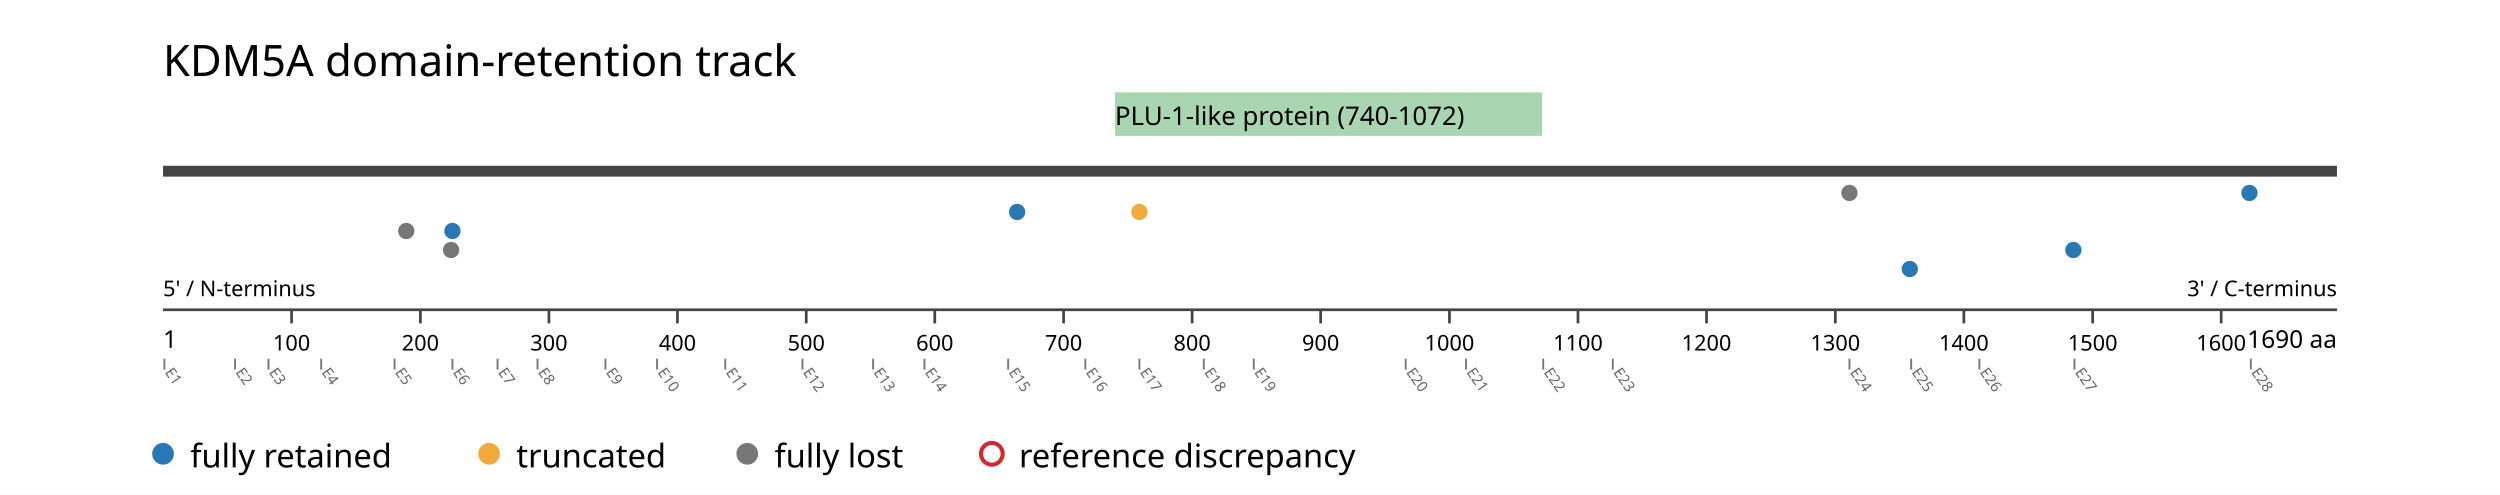
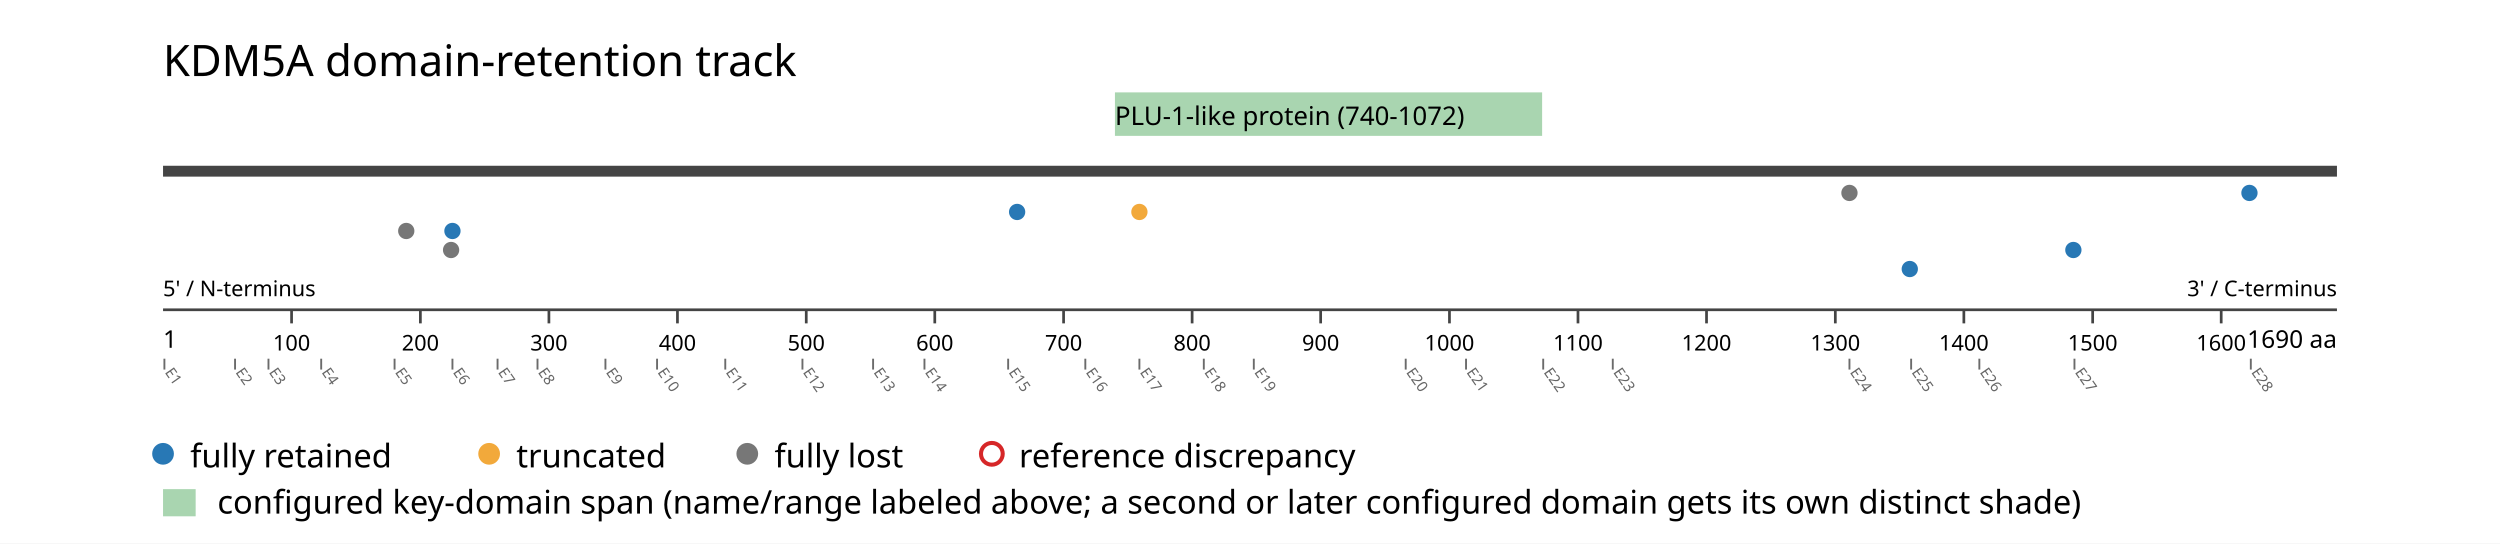
- <svg xmlns="http://www.w3.org/2000/svg" width="920" height="182" viewBox="0 0 920 182">
-   <rect width="920" height="182" fill="white" />
+ <svg xmlns="http://www.w3.org/2000/svg" width="920" height="200" viewBox="0 0 920 200">
+   <rect width="920" height="200" fill="white" />
  <text x="60" y="28" font-family="sans-serif" font-size="16">KDM5A domain-retention track</text>
  <rect x="410.3" y="34.0" width="157.2" height="16.0" fill="#62b36f" opacity="0.55" />
  <text x="410.3" y="46.0" font-family="sans-serif" font-size="9.5">PLU-1-like protein (740-1072)</text>
-   <line x1="60.0" y1="63.0" x2="860.0" y2="63.0" stroke="#444" stroke-width="4" />
+   <line x1="60.0" y1="63.0" x2="860.0" y2="63.0" stroke="#444444" stroke-width="4" />
  <circle cx="680.6" cy="71.0" r="3" fill="#777777" stroke="none" stroke-width="0" />
  <circle cx="374.3" cy="78.0" r="3" fill="#2878b5" stroke="none" stroke-width="0" />
  <circle cx="166.5" cy="85.0" r="3" fill="#2878b5" stroke="none" stroke-width="0" />
  <circle cx="763.0" cy="92.0" r="3" fill="#2878b5" stroke="none" stroke-width="0" />
  <circle cx="702.8" cy="99.0" r="3" fill="#2878b5" stroke="none" stroke-width="0" />
  <circle cx="827.8" cy="71.0" r="3" fill="#2878b5" stroke="none" stroke-width="0" />
  <circle cx="419.3" cy="78.0" r="3" fill="#f2a93b" stroke="none" stroke-width="0" />
  <circle cx="149.5" cy="85.0" r="3" fill="#777777" stroke="none" stroke-width="0" />
  <circle cx="166.0" cy="92.0" r="3" fill="#777777" stroke="none" stroke-width="0" />
  <line x1="60.0" y1="114.0" x2="860.0" y2="114.0" stroke="#444444" stroke-width="1" />
  <text x="60.0" y="109.0" font-family="sans-serif" font-size="8" data-axis-end="5-prime" text-anchor="start">5' / N-terminus</text>
  <text x="860.0" y="109.0" font-family="sans-serif" font-size="8" data-axis-end="3-prime" text-anchor="end">3' / C-terminus</text>
  <text x="60.0" y="128.0" font-family="sans-serif" font-size="9">1</text>
  <text x="860.0" y="128.0" font-family="sans-serif" font-size="9" text-anchor="end">1690 aa</text>
-   <line x1="60.5" y1="132.0" x2="60.5" y2="136.0" stroke="#777777" stroke-width="0.7" />
+   <line x1="60.5" y1="132.0" x2="60.5" y2="136.0" stroke="#6b6b6b" stroke-width="0.7" />
  <text x="60.5" y="137.0" font-family="sans-serif" font-size="5.5" fill="#666666" transform="rotate(55 60.5 137.0)">E1</text>
-   <line x1="86.5" y1="132.0" x2="86.5" y2="136.0" stroke="#777777" stroke-width="0.7" />
+   <line x1="86.5" y1="132.0" x2="86.5" y2="136.0" stroke="#6b6b6b" stroke-width="0.7" />
  <text x="86.5" y="137.0" font-family="sans-serif" font-size="5.5" fill="#666666" transform="rotate(55 86.5 137.0)">E2</text>
-   <line x1="98.8" y1="132.0" x2="98.8" y2="136.0" stroke="#777777" stroke-width="0.7" />
+   <line x1="98.8" y1="132.0" x2="98.8" y2="136.0" stroke="#6b6b6b" stroke-width="0.7" />
  <text x="98.8" y="137.0" font-family="sans-serif" font-size="5.5" fill="#666666" transform="rotate(55 98.8 137.0)">E3</text>
-   <line x1="118.2" y1="132.0" x2="118.2" y2="136.0" stroke="#777777" stroke-width="0.7" />
+   <line x1="118.2" y1="132.0" x2="118.2" y2="136.0" stroke="#6b6b6b" stroke-width="0.7" />
  <text x="118.2" y="137.0" font-family="sans-serif" font-size="5.5" fill="#666666" transform="rotate(55 118.2 137.0)">E4</text>
-   <line x1="145.2" y1="132.0" x2="145.2" y2="136.0" stroke="#777777" stroke-width="0.7" />
+   <line x1="145.2" y1="132.0" x2="145.2" y2="136.0" stroke="#6b6b6b" stroke-width="0.7" />
  <text x="145.2" y="137.0" font-family="sans-serif" font-size="5.5" fill="#666666" transform="rotate(55 145.2 137.0)">E5</text>
-   <line x1="166.5" y1="132.0" x2="166.5" y2="136.0" stroke="#777777" stroke-width="0.7" />
+   <line x1="166.5" y1="132.0" x2="166.5" y2="136.0" stroke="#6b6b6b" stroke-width="0.7" />
  <text x="166.5" y="137.0" font-family="sans-serif" font-size="5.5" fill="#666666" transform="rotate(55 166.5 137.0)">E6</text>
-   <line x1="183.1" y1="132.0" x2="183.1" y2="136.0" stroke="#777777" stroke-width="0.7" />
+   <line x1="183.1" y1="132.0" x2="183.1" y2="136.0" stroke="#6b6b6b" stroke-width="0.7" />
  <text x="183.1" y="137.0" font-family="sans-serif" font-size="5.5" fill="#666666" transform="rotate(55 183.1 137.0)">E7</text>
-   <line x1="197.8" y1="132.0" x2="197.8" y2="136.0" stroke="#777777" stroke-width="0.7" />
+   <line x1="197.8" y1="132.0" x2="197.8" y2="136.0" stroke="#6b6b6b" stroke-width="0.7" />
  <text x="197.8" y="137.0" font-family="sans-serif" font-size="5.5" fill="#666666" transform="rotate(55 197.8 137.0)">E8</text>
-   <line x1="222.8" y1="132.0" x2="222.8" y2="136.0" stroke="#777777" stroke-width="0.7" />
+   <line x1="222.8" y1="132.0" x2="222.8" y2="136.0" stroke="#6b6b6b" stroke-width="0.7" />
  <text x="222.8" y="137.0" font-family="sans-serif" font-size="5.5" fill="#666666" transform="rotate(55 222.8 137.0)">E9</text>
-   <line x1="241.8" y1="132.0" x2="241.8" y2="136.0" stroke="#777777" stroke-width="0.7" />
+   <line x1="241.8" y1="132.0" x2="241.8" y2="136.0" stroke="#6b6b6b" stroke-width="0.7" />
  <text x="241.8" y="137.0" font-family="sans-serif" font-size="5.5" fill="#666666" transform="rotate(55 241.8 137.0)">E10</text>
-   <line x1="266.9" y1="132.0" x2="266.9" y2="136.0" stroke="#777777" stroke-width="0.7" />
+   <line x1="266.9" y1="132.0" x2="266.9" y2="136.0" stroke="#6b6b6b" stroke-width="0.7" />
  <text x="266.9" y="137.0" font-family="sans-serif" font-size="5.5" fill="#666666" transform="rotate(55 266.9 137.0)">E11</text>
-   <line x1="295.3" y1="132.0" x2="295.3" y2="136.0" stroke="#777777" stroke-width="0.7" />
+   <line x1="295.3" y1="132.0" x2="295.3" y2="136.0" stroke="#6b6b6b" stroke-width="0.7" />
  <text x="295.3" y="137.0" font-family="sans-serif" font-size="5.5" fill="#666666" transform="rotate(55 295.3 137.0)">E12</text>
-   <line x1="321.3" y1="132.0" x2="321.3" y2="136.0" stroke="#777777" stroke-width="0.7" />
+   <line x1="321.3" y1="132.0" x2="321.3" y2="136.0" stroke="#6b6b6b" stroke-width="0.7" />
  <text x="321.3" y="137.0" font-family="sans-serif" font-size="5.5" fill="#666666" transform="rotate(55 321.3 137.0)">E13</text>
-   <line x1="340.2" y1="132.0" x2="340.2" y2="136.0" stroke="#777777" stroke-width="0.7" />
+   <line x1="340.2" y1="132.0" x2="340.2" y2="136.0" stroke="#6b6b6b" stroke-width="0.7" />
  <text x="340.2" y="137.0" font-family="sans-serif" font-size="5.5" fill="#666666" transform="rotate(55 340.2 137.0)">E14</text>
-   <line x1="371.0" y1="132.0" x2="371.0" y2="136.0" stroke="#777777" stroke-width="0.7" />
+   <line x1="371.0" y1="132.0" x2="371.0" y2="136.0" stroke="#6b6b6b" stroke-width="0.7" />
  <text x="371.0" y="137.0" font-family="sans-serif" font-size="5.5" fill="#666666" transform="rotate(55 371.0 137.0)">E15</text>
-   <line x1="399.4" y1="132.0" x2="399.4" y2="136.0" stroke="#777777" stroke-width="0.7" />
+   <line x1="399.4" y1="132.0" x2="399.4" y2="136.0" stroke="#6b6b6b" stroke-width="0.7" />
  <text x="399.4" y="137.0" font-family="sans-serif" font-size="5.5" fill="#666666" transform="rotate(55 399.4 137.0)">E16</text>
-   <line x1="419.3" y1="132.0" x2="419.3" y2="136.0" stroke="#777777" stroke-width="0.7" />
+   <line x1="419.3" y1="132.0" x2="419.3" y2="136.0" stroke="#6b6b6b" stroke-width="0.7" />
  <text x="419.3" y="137.0" font-family="sans-serif" font-size="5.5" fill="#666666" transform="rotate(55 419.3 137.0)">E17</text>
-   <line x1="443.0" y1="132.0" x2="443.0" y2="136.0" stroke="#777777" stroke-width="0.7" />
+   <line x1="443.0" y1="132.0" x2="443.0" y2="136.0" stroke="#6b6b6b" stroke-width="0.7" />
  <text x="443.0" y="137.0" font-family="sans-serif" font-size="5.5" fill="#666666" transform="rotate(55 443.0 137.0)">E18</text>
-   <line x1="461.4" y1="132.0" x2="461.4" y2="136.0" stroke="#777777" stroke-width="0.7" />
+   <line x1="461.4" y1="132.0" x2="461.4" y2="136.0" stroke="#6b6b6b" stroke-width="0.7" />
  <text x="461.4" y="137.0" font-family="sans-serif" font-size="5.5" fill="#666666" transform="rotate(55 461.4 137.0)">E19</text>
-   <line x1="517.3" y1="132.0" x2="517.3" y2="136.0" stroke="#777777" stroke-width="0.7" />
+   <line x1="517.3" y1="132.0" x2="517.3" y2="136.0" stroke="#6b6b6b" stroke-width="0.7" />
  <text x="517.3" y="137.0" font-family="sans-serif" font-size="5.5" fill="#666666" transform="rotate(55 517.3 137.0)">E20</text>
-   <line x1="539.5" y1="132.0" x2="539.5" y2="136.0" stroke="#777777" stroke-width="0.7" />
+   <line x1="539.5" y1="132.0" x2="539.5" y2="136.0" stroke="#6b6b6b" stroke-width="0.7" />
  <text x="539.5" y="137.0" font-family="sans-serif" font-size="5.5" fill="#666666" transform="rotate(55 539.5 137.0)">E21</text>
-   <line x1="567.9" y1="132.0" x2="567.9" y2="136.0" stroke="#777777" stroke-width="0.7" />
+   <line x1="567.9" y1="132.0" x2="567.9" y2="136.0" stroke="#6b6b6b" stroke-width="0.7" />
  <text x="567.9" y="137.0" font-family="sans-serif" font-size="5.5" fill="#666666" transform="rotate(55 567.9 137.0)">E22</text>
-   <line x1="593.5" y1="132.0" x2="593.5" y2="136.0" stroke="#777777" stroke-width="0.7" />
+   <line x1="593.5" y1="132.0" x2="593.5" y2="136.0" stroke="#6b6b6b" stroke-width="0.7" />
  <text x="593.5" y="137.0" font-family="sans-serif" font-size="5.5" fill="#666666" transform="rotate(55 593.5 137.0)">E23</text>
-   <line x1="680.6" y1="132.0" x2="680.6" y2="136.0" stroke="#777777" stroke-width="0.7" />
+   <line x1="680.6" y1="132.0" x2="680.6" y2="136.0" stroke="#6b6b6b" stroke-width="0.7" />
  <text x="680.6" y="137.0" font-family="sans-serif" font-size="5.5" fill="#666666" transform="rotate(55 680.6 137.0)">E24</text>
-   <line x1="703.3" y1="132.0" x2="703.3" y2="136.0" stroke="#777777" stroke-width="0.7" />
+   <line x1="703.3" y1="132.0" x2="703.3" y2="136.0" stroke="#6b6b6b" stroke-width="0.7" />
  <text x="703.3" y="137.0" font-family="sans-serif" font-size="5.5" fill="#666666" transform="rotate(55 703.3 137.0)">E25</text>
-   <line x1="728.4" y1="132.0" x2="728.4" y2="136.0" stroke="#777777" stroke-width="0.7" />
+   <line x1="728.4" y1="132.0" x2="728.4" y2="136.0" stroke="#6b6b6b" stroke-width="0.7" />
  <text x="728.4" y="137.0" font-family="sans-serif" font-size="5.5" fill="#666666" transform="rotate(55 728.4 137.0)">E26</text>
-   <line x1="763.4" y1="132.0" x2="763.4" y2="136.0" stroke="#777777" stroke-width="0.7" />
+   <line x1="763.4" y1="132.0" x2="763.4" y2="136.0" stroke="#6b6b6b" stroke-width="0.7" />
  <text x="763.4" y="137.0" font-family="sans-serif" font-size="5.5" fill="#666666" transform="rotate(55 763.4 137.0)">E27</text>
-   <line x1="828.3" y1="132.0" x2="828.3" y2="136.0" stroke="#777777" stroke-width="0.7" />
+   <line x1="828.3" y1="132.0" x2="828.3" y2="136.0" stroke="#6b6b6b" stroke-width="0.7" />
  <text x="828.3" y="137.0" font-family="sans-serif" font-size="5.5" fill="#666666" transform="rotate(55 828.3 137.0)">E28</text>
  <line x1="107.3" y1="114.0" x2="107.3" y2="119.0" stroke="#444444" stroke-width="1" />
  <text x="107.3" y="129.0" font-family="sans-serif" font-size="8" text-anchor="middle">100</text>
  <line x1="154.7" y1="114.0" x2="154.7" y2="119.0" stroke="#444444" stroke-width="1" />
  <text x="154.7" y="129.0" font-family="sans-serif" font-size="8" text-anchor="middle">200</text>
  <line x1="202.0" y1="114.0" x2="202.0" y2="119.0" stroke="#444444" stroke-width="1" />
  <text x="202.0" y="129.0" font-family="sans-serif" font-size="8" text-anchor="middle">300</text>
  <line x1="249.3" y1="114.0" x2="249.3" y2="119.0" stroke="#444444" stroke-width="1" />
  <text x="249.3" y="129.0" font-family="sans-serif" font-size="8" text-anchor="middle">400</text>
  <line x1="296.7" y1="114.0" x2="296.7" y2="119.0" stroke="#444444" stroke-width="1" />
  <text x="296.7" y="129.0" font-family="sans-serif" font-size="8" text-anchor="middle">500</text>
  <line x1="344.0" y1="114.0" x2="344.0" y2="119.0" stroke="#444444" stroke-width="1" />
  <text x="344.0" y="129.0" font-family="sans-serif" font-size="8" text-anchor="middle">600</text>
  <line x1="391.4" y1="114.0" x2="391.4" y2="119.0" stroke="#444444" stroke-width="1" />
  <text x="391.4" y="129.0" font-family="sans-serif" font-size="8" text-anchor="middle">700</text>
  <line x1="438.7" y1="114.0" x2="438.7" y2="119.0" stroke="#444444" stroke-width="1" />
  <text x="438.7" y="129.0" font-family="sans-serif" font-size="8" text-anchor="middle">800</text>
  <line x1="486.0" y1="114.0" x2="486.0" y2="119.0" stroke="#444444" stroke-width="1" />
  <text x="486.0" y="129.0" font-family="sans-serif" font-size="8" text-anchor="middle">900</text>
  <line x1="533.4" y1="114.0" x2="533.4" y2="119.0" stroke="#444444" stroke-width="1" />
  <text x="533.4" y="129.0" font-family="sans-serif" font-size="8" text-anchor="middle">1000</text>
  <line x1="580.7" y1="114.0" x2="580.7" y2="119.0" stroke="#444444" stroke-width="1" />
  <text x="580.7" y="129.0" font-family="sans-serif" font-size="8" text-anchor="middle">1100</text>
  <line x1="628.0" y1="114.0" x2="628.0" y2="119.0" stroke="#444444" stroke-width="1" />
  <text x="628.0" y="129.0" font-family="sans-serif" font-size="8" text-anchor="middle">1200</text>
  <line x1="675.4" y1="114.0" x2="675.4" y2="119.0" stroke="#444444" stroke-width="1" />
  <text x="675.4" y="129.0" font-family="sans-serif" font-size="8" text-anchor="middle">1300</text>
  <line x1="722.7" y1="114.0" x2="722.7" y2="119.0" stroke="#444444" stroke-width="1" />
  <text x="722.7" y="129.0" font-family="sans-serif" font-size="8" text-anchor="middle">1400</text>
  <line x1="770.1" y1="114.0" x2="770.1" y2="119.0" stroke="#444444" stroke-width="1" />
  <text x="770.1" y="129.0" font-family="sans-serif" font-size="8" text-anchor="middle">1500</text>
  <line x1="817.4" y1="114.0" x2="817.4" y2="119.0" stroke="#444444" stroke-width="1" />
  <text x="817.4" y="129.0" font-family="sans-serif" font-size="8" text-anchor="middle">1600</text>
  <circle cx="60" cy="167.0" r="4" fill="#2878b5" />
  <text x="70" y="172.0" font-family="sans-serif" font-size="12">fully retained</text>
  <circle cx="180" cy="167.0" r="4" fill="#f2a93b" />
  <text x="190" y="172.0" font-family="sans-serif" font-size="12">truncated</text>
  <circle cx="275" cy="167.0" r="4" fill="#777777" />
  <text x="285" y="172.0" font-family="sans-serif" font-size="12">fully lost</text>
  <circle cx="365" cy="167.0" r="4" fill="white" stroke="#d62728" stroke-width="1.5" />
  <text x="375" y="172.0" font-family="sans-serif" font-size="12">reference discrepancy</text>
+   <rect x="60" y="180.0" width="12" height="10" fill="#62b36f" opacity="0.55" />
+   <text x="80" y="189.0" font-family="sans-serif" font-size="12">configured key-domain span (name/range labeled above; a second or later configured domain gets its own distinct shade)</text>
</svg>
